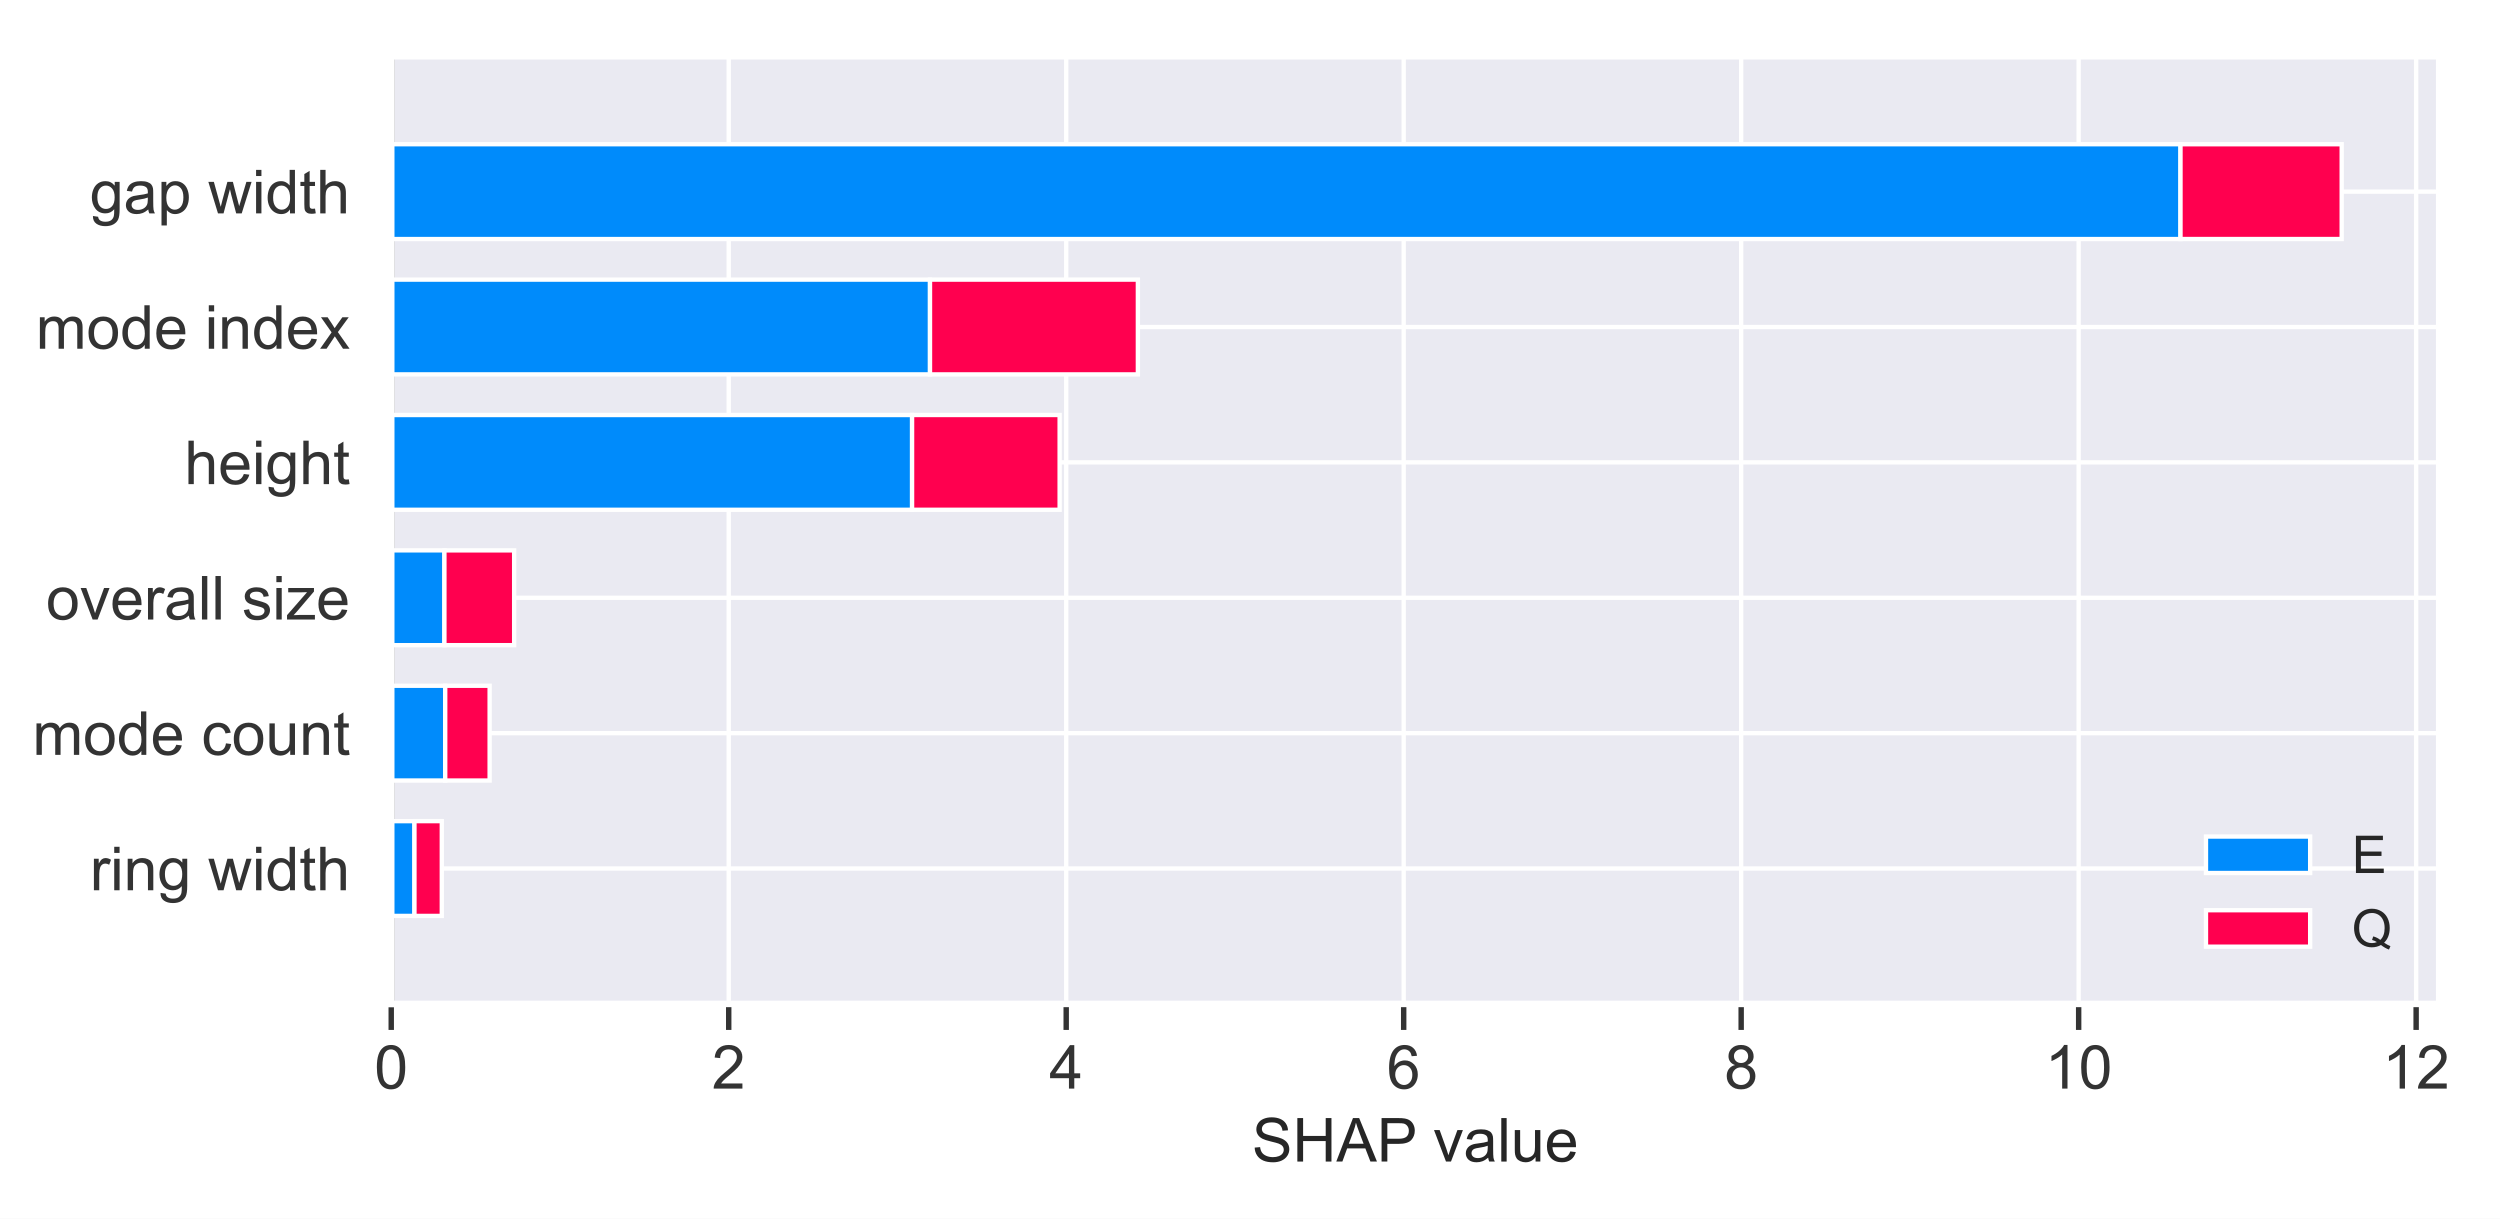
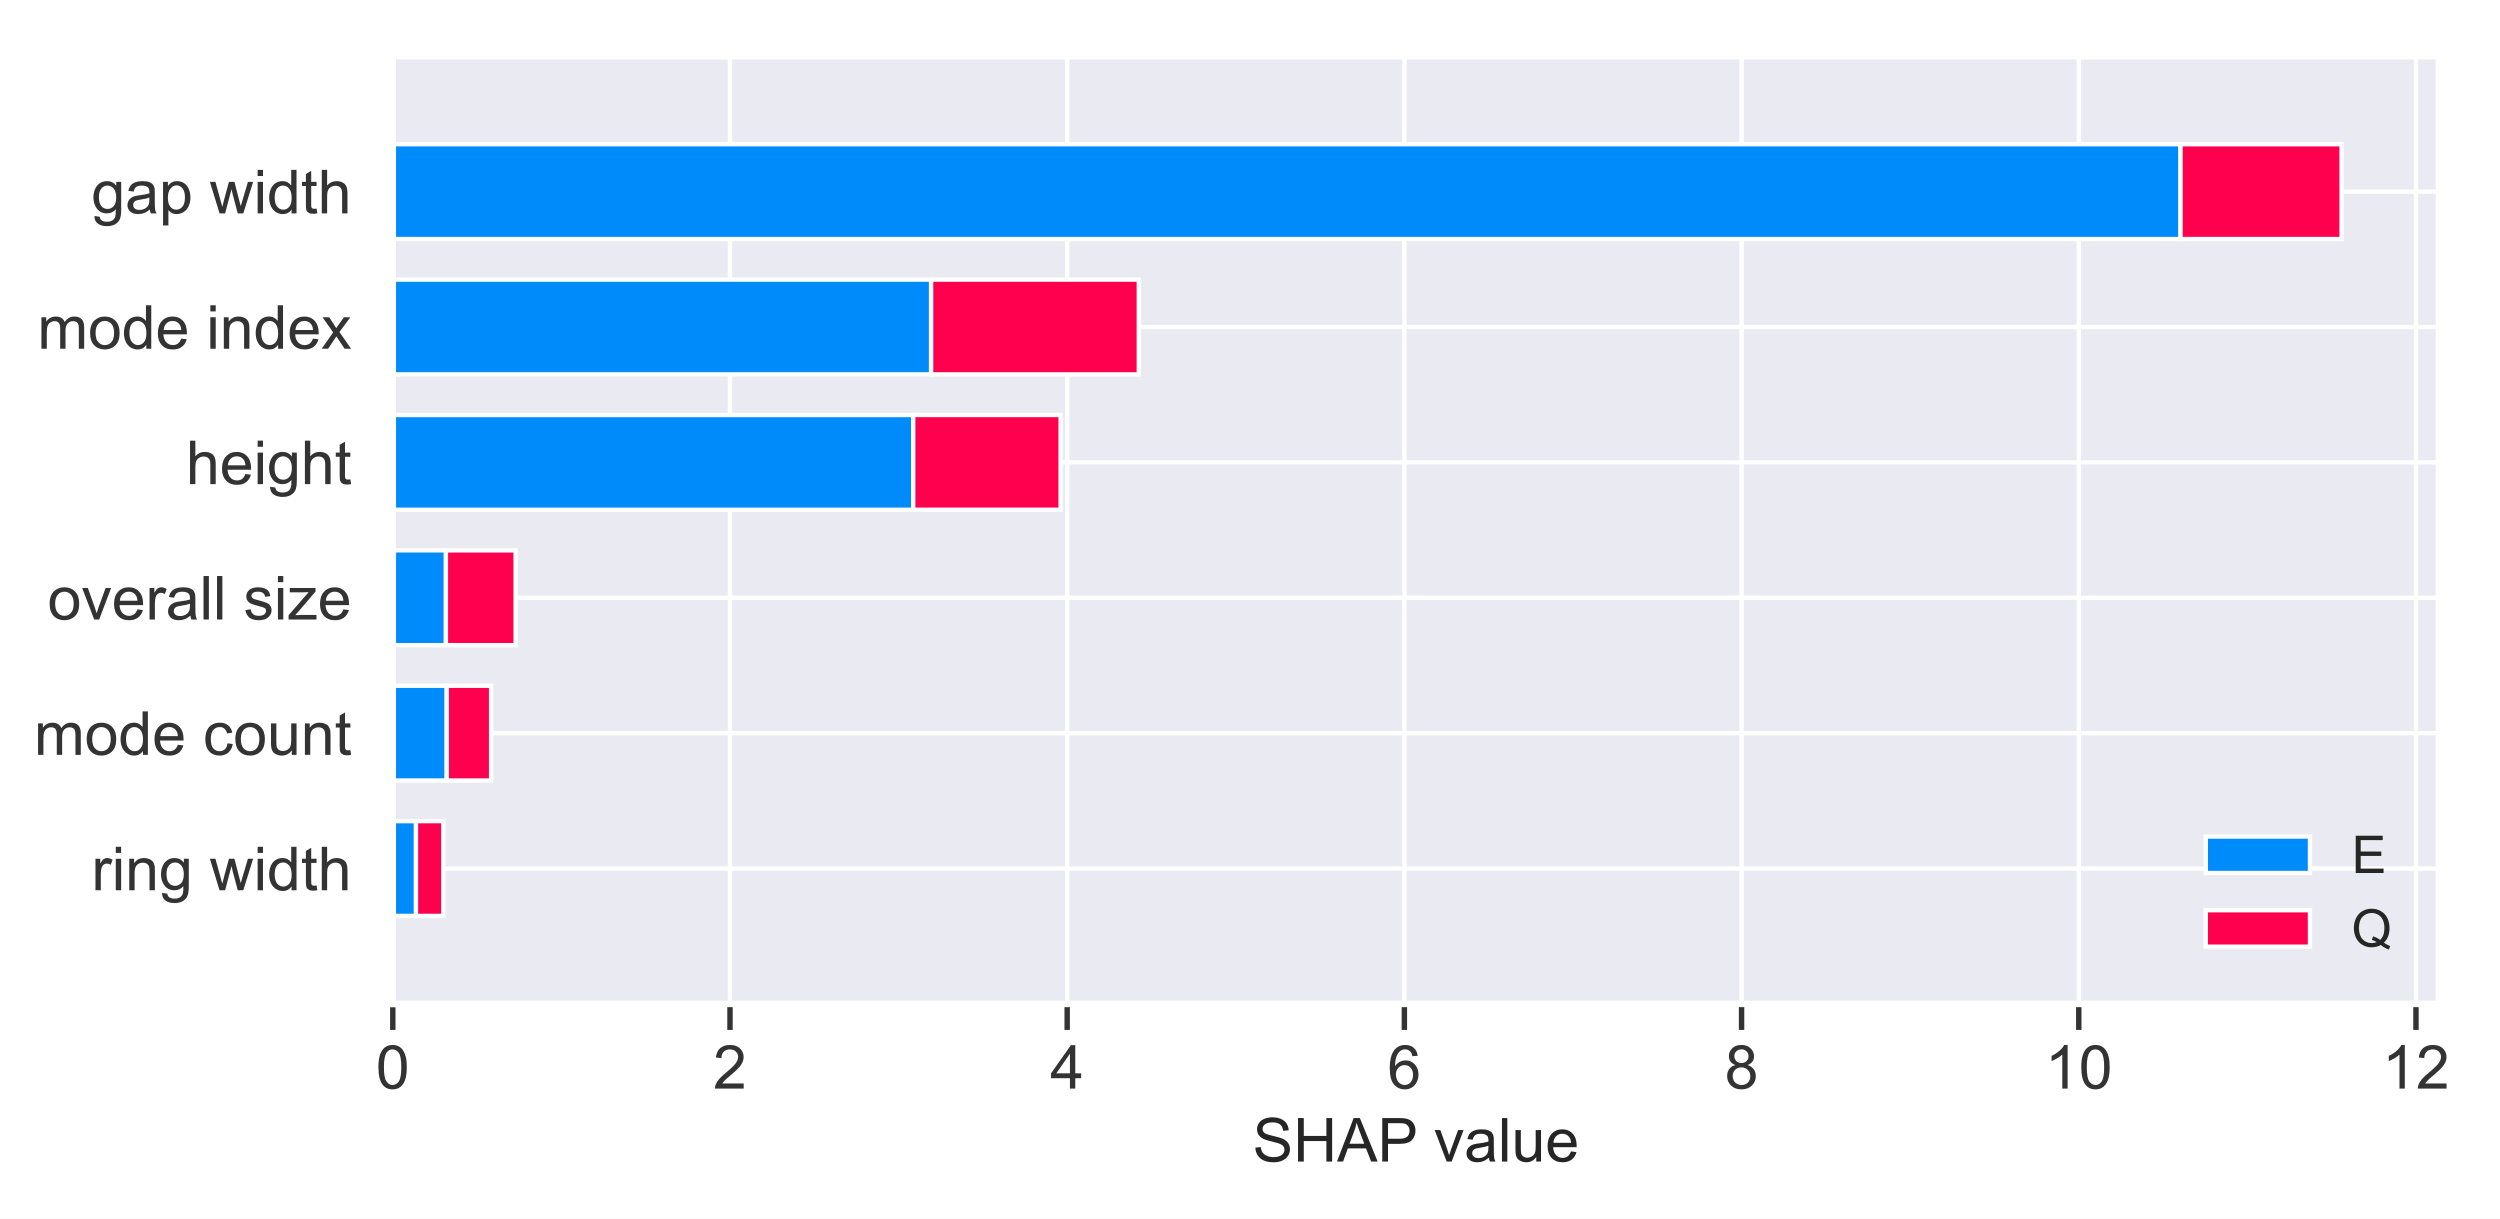
<svg xmlns="http://www.w3.org/2000/svg" xmlns:xlink="http://www.w3.org/1999/xlink" width="576pt" height="280.8pt" viewBox="0 0 576 280.8" version="1.1">
  <defs>
    <style type="text/css">*{stroke-linejoin: round; stroke-linecap: butt}</style>
  </defs>
  <g id="figure_1">
    <g id="patch_1">
      <path d="M 0 280.8  L 576 280.8  L 576 0  L 0 0  z " style="fill: #ffffff" />
    </g>
    <g id="axes_1">
      <g id="patch_2">
-         <path d="M 90.14 231.3  L 561.994 231.3  L 561.994 12.96  L 90.14 12.96  z " style="fill: #eaeaf2" />
+         <path d="M 90.5 231.3  L 561.949 231.3  L 561.949 12.96  L 90.5 12.96  z " style="fill: #eaeaf2" />
      </g>
      <g id="line2d_1">
-         <path d="M 90.14 231.3  L 90.14 12.96  " clip-path="url(#pc19821c2d7)" style="fill: none; stroke: #999999; stroke-width: 1.5; stroke-linecap: round" />
+         <path d="M 90.5 231.3  L 90.5 12.96  " clip-path="url(#p1b2f5a94e3)" style="fill: none; stroke: #999999; stroke-width: 1.5; stroke-linecap: round" />
      </g>
      <g id="matplotlib.axis_1">
        <g id="xtick_1">
          <g id="line2d_2">
-             <path d="M 90.14 231.3  L 90.14 12.96  " clip-path="url(#pc19821c2d7)" style="fill: none; stroke: #ffffff; stroke-linecap: round" />
+             <path d="M 90.5 231.3  L 90.5 12.96  " clip-path="url(#p1b2f5a94e3)" style="fill: none; stroke: #ffffff; stroke-linecap: round" />
          </g>
          <g id="line2d_3">
            <defs>
-               <path id="m9d0ef2735e" d="M 0 0  L 0 6  " style="stroke: #333333; stroke-width: 1.25" />
+               <path id="m2d64e097ca" d="M 0 0  L 0 6  " style="stroke: #333333; stroke-width: 1.25" />
            </defs>
            <g>
-               <use xlink:href="#m9d0ef2735e" x="90.14" y="231.3" style="fill: #333333; stroke: #333333; stroke-width: 1.25" />
+               <use xlink:href="#m2d64e097ca" x="90.5" y="231.3" style="fill: #333333; stroke: #333333; stroke-width: 1.25" />
            </g>
          </g>
          <g id="text_1">
-             <g style="fill: #333333" transform="translate(86.24734 250.8209) scale(0.14 -0.14)">
+             <g style="fill: #333333" transform="translate(86.60734 250.8209) scale(0.14 -0.14)">
              <defs>
                <path id="ArialMT-30" d="M 266 2259  Q 266 3072 433 3567  Q 600 4063 929 4331  Q 1259 4600 1759 4600  Q 2128 4600 2406 4451  Q 2684 4303 2865 4023  Q 3047 3744 3150 3342  Q 3253 2941 3253 2259  Q 3253 1453 3087 958  Q 2922 463 2592 192  Q 2263 -78 1759 -78  Q 1097 -78 719 397  Q 266 969 266 2259  z M 844 2259  Q 844 1131 1108 757  Q 1372 384 1759 384  Q 2147 384 2411 759  Q 2675 1134 2675 2259  Q 2675 3391 2411 3762  Q 2147 4134 1753 4134  Q 1366 4134 1134 3806  Q 844 3388 844 2259  z " transform="scale(0.015625)" />
              </defs>
              <use xlink:href="#ArialMT-30" />
            </g>
          </g>
        </g>
        <g id="xtick_2">
          <g id="line2d_4">
-             <path d="M 167.896 231.3  L 167.896 12.96  " clip-path="url(#pc19821c2d7)" style="fill: none; stroke: #ffffff; stroke-linecap: round" />
+             <path d="M 168.19 231.3  L 168.19 12.96  " clip-path="url(#p1b2f5a94e3)" style="fill: none; stroke: #ffffff; stroke-linecap: round" />
          </g>
          <g id="line2d_5">
            <g>
-               <use xlink:href="#m9d0ef2735e" x="167.896" y="231.3" style="fill: #333333; stroke: #333333; stroke-width: 1.25" />
+               <use xlink:href="#m2d64e097ca" x="168.19" y="231.3" style="fill: #333333; stroke: #333333; stroke-width: 1.25" />
            </g>
          </g>
          <g id="text_2">
-             <g style="fill: #333333" transform="translate(164.0037 250.8209) scale(0.14 -0.14)">
+             <g style="fill: #333333" transform="translate(164.297 250.8209) scale(0.14 -0.14)">
              <defs>
                <path id="ArialMT-32" d="M 3222 541  L 3222 0  L 194 0  Q 188 203 259 391  Q 375 700 629 1000  Q 884 1300 1366 1694  Q 2113 2306 2375 2664  Q 2638 3022 2638 3341  Q 2638 3675 2398 3904  Q 2159 4134 1775 4134  Q 1369 4134 1125 3890  Q 881 3647 878 3216  L 300 3275  Q 359 3922 746 4261  Q 1134 4600 1788 4600  Q 2447 4600 2831 4234  Q 3216 3869 3216 3328  Q 3216 3053 3103 2787  Q 2991 2522 2730 2228  Q 2469 1934 1863 1422  Q 1356 997 1212 845  Q 1069 694 975 541  L 3222 541  z " transform="scale(0.015625)" />
              </defs>
              <use xlink:href="#ArialMT-32" />
            </g>
          </g>
        </g>
        <g id="xtick_3">
          <g id="line2d_6">
-             <path d="M 245.653 231.3  L 245.653 12.96  " clip-path="url(#pc19821c2d7)" style="fill: none; stroke: #ffffff; stroke-linecap: round" />
+             <path d="M 245.879 231.3  L 245.879 12.96  " clip-path="url(#p1b2f5a94e3)" style="fill: none; stroke: #ffffff; stroke-linecap: round" />
          </g>
          <g id="line2d_7">
            <g>
-               <use xlink:href="#m9d0ef2735e" x="245.653" y="231.3" style="fill: #333333; stroke: #333333; stroke-width: 1.25" />
+               <use xlink:href="#m2d64e097ca" x="245.879" y="231.3" style="fill: #333333; stroke: #333333; stroke-width: 1.25" />
            </g>
          </g>
          <g id="text_3">
-             <g style="fill: #333333" transform="translate(241.7601 250.8209) scale(0.14 -0.14)">
+             <g style="fill: #333333" transform="translate(241.9866 250.8209) scale(0.14 -0.14)">
              <defs>
                <path id="ArialMT-34" d="M 2069 0  L 2069 1097  L 81 1097  L 81 1613  L 2172 4581  L 2631 4581  L 2631 1613  L 3250 1613  L 3250 1097  L 2631 1097  L 2631 0  L 2069 0  z M 2069 1613  L 2069 3678  L 634 1613  L 2069 1613  z " transform="scale(0.015625)" />
              </defs>
              <use xlink:href="#ArialMT-34" />
            </g>
          </g>
        </g>
        <g id="xtick_4">
          <g id="line2d_8">
-             <path d="M 323.409 231.3  L 323.409 12.96  " clip-path="url(#pc19821c2d7)" style="fill: none; stroke: #ffffff; stroke-linecap: round" />
+             <path d="M 323.569 231.3  L 323.569 12.96  " clip-path="url(#p1b2f5a94e3)" style="fill: none; stroke: #ffffff; stroke-linecap: round" />
          </g>
          <g id="line2d_9">
            <g>
-               <use xlink:href="#m9d0ef2735e" x="323.409" y="231.3" style="fill: #333333; stroke: #333333; stroke-width: 1.25" />
+               <use xlink:href="#m2d64e097ca" x="323.569" y="231.3" style="fill: #333333; stroke: #333333; stroke-width: 1.25" />
            </g>
          </g>
          <g id="text_4">
-             <g style="fill: #333333" transform="translate(319.5165 250.8209) scale(0.14 -0.14)">
+             <g style="fill: #333333" transform="translate(319.6762 250.8209) scale(0.14 -0.14)">
              <defs>
                <path id="ArialMT-36" d="M 3184 3459  L 2625 3416  Q 2550 3747 2413 3897  Q 2184 4138 1850 4138  Q 1581 4138 1378 3988  Q 1113 3794 959 3422  Q 806 3050 800 2363  Q 1003 2672 1297 2822  Q 1591 2972 1913 2972  Q 2475 2972 2870 2558  Q 3266 2144 3266 1488  Q 3266 1056 3080 686  Q 2894 316 2569 119  Q 2244 -78 1831 -78  Q 1128 -78 684 439  Q 241 956 241 2144  Q 241 3472 731 4075  Q 1159 4600 1884 4600  Q 2425 4600 2770 4297  Q 3116 3994 3184 3459  z M 888 1484  Q 888 1194 1011 928  Q 1134 663 1356 523  Q 1578 384 1822 384  Q 2178 384 2434 671  Q 2691 959 2691 1453  Q 2691 1928 2437 2201  Q 2184 2475 1800 2475  Q 1419 2475 1153 2201  Q 888 1928 888 1484  z " transform="scale(0.015625)" />
              </defs>
              <use xlink:href="#ArialMT-36" />
            </g>
          </g>
        </g>
        <g id="xtick_5">
          <g id="line2d_10">
-             <path d="M 401.165 231.3  L 401.165 12.96  " clip-path="url(#pc19821c2d7)" style="fill: none; stroke: #ffffff; stroke-linecap: round" />
+             <path d="M 401.259 231.3  L 401.259 12.96  " clip-path="url(#p1b2f5a94e3)" style="fill: none; stroke: #ffffff; stroke-linecap: round" />
          </g>
          <g id="line2d_11">
            <g>
-               <use xlink:href="#m9d0ef2735e" x="401.165" y="231.3" style="fill: #333333; stroke: #333333; stroke-width: 1.25" />
+               <use xlink:href="#m2d64e097ca" x="401.259" y="231.3" style="fill: #333333; stroke: #333333; stroke-width: 1.25" />
            </g>
          </g>
          <g id="text_5">
-             <g style="fill: #333333" transform="translate(397.2728 250.8209) scale(0.14 -0.14)">
+             <g style="fill: #333333" transform="translate(397.3659 250.8209) scale(0.14 -0.14)">
              <defs>
                <path id="ArialMT-38" d="M 1131 2484  Q 781 2613 612 2850  Q 444 3088 444 3419  Q 444 3919 803 4259  Q 1163 4600 1759 4600  Q 2359 4600 2725 4251  Q 3091 3903 3091 3403  Q 3091 3084 2923 2848  Q 2756 2613 2416 2484  Q 2838 2347 3058 2040  Q 3278 1734 3278 1309  Q 3278 722 2862 322  Q 2447 -78 1769 -78  Q 1091 -78 675 323  Q 259 725 259 1325  Q 259 1772 486 2073  Q 713 2375 1131 2484  z M 1019 3438  Q 1019 3113 1228 2906  Q 1438 2700 1772 2700  Q 2097 2700 2305 2904  Q 2513 3109 2513 3406  Q 2513 3716 2298 3927  Q 2084 4138 1766 4138  Q 1444 4138 1231 3931  Q 1019 3725 1019 3438  z M 838 1322  Q 838 1081 952 856  Q 1066 631 1291 507  Q 1516 384 1775 384  Q 2178 384 2440 643  Q 2703 903 2703 1303  Q 2703 1709 2433 1975  Q 2163 2241 1756 2241  Q 1359 2241 1098 1978  Q 838 1716 838 1322  z " transform="scale(0.015625)" />
              </defs>
              <use xlink:href="#ArialMT-38" />
            </g>
          </g>
        </g>
        <g id="xtick_6">
          <g id="line2d_12">
-             <path d="M 478.922 231.3  L 478.922 12.96  " clip-path="url(#pc19821c2d7)" style="fill: none; stroke: #ffffff; stroke-linecap: round" />
+             <path d="M 478.948 231.3  L 478.948 12.96  " clip-path="url(#p1b2f5a94e3)" style="fill: none; stroke: #ffffff; stroke-linecap: round" />
          </g>
          <g id="line2d_13">
            <g>
-               <use xlink:href="#m9d0ef2735e" x="478.922" y="231.3" style="fill: #333333; stroke: #333333; stroke-width: 1.25" />
+               <use xlink:href="#m2d64e097ca" x="478.948" y="231.3" style="fill: #333333; stroke: #333333; stroke-width: 1.25" />
            </g>
          </g>
          <g id="text_6">
-             <g style="fill: #333333" transform="translate(471.1366 250.8209) scale(0.14 -0.14)">
+             <g style="fill: #333333" transform="translate(471.1629 250.8209) scale(0.14 -0.14)">
              <defs>
                <path id="ArialMT-31" d="M 2384 0  L 1822 0  L 1822 3584  Q 1619 3391 1289 3197  Q 959 3003 697 2906  L 697 3450  Q 1169 3672 1522 3987  Q 1875 4303 2022 4600  L 2384 4600  L 2384 0  z " transform="scale(0.015625)" />
              </defs>
              <use xlink:href="#ArialMT-31" />
              <use xlink:href="#ArialMT-30" x="55.615" />
            </g>
          </g>
        </g>
        <g id="xtick_7">
          <g id="line2d_14">
-             <path d="M 556.678 231.3  L 556.678 12.96  " clip-path="url(#pc19821c2d7)" style="fill: none; stroke: #ffffff; stroke-linecap: round" />
+             <path d="M 556.638 231.3  L 556.638 12.96  " clip-path="url(#p1b2f5a94e3)" style="fill: none; stroke: #ffffff; stroke-linecap: round" />
          </g>
          <g id="line2d_15">
            <g>
-               <use xlink:href="#m9d0ef2735e" x="556.678" y="231.3" style="fill: #333333; stroke: #333333; stroke-width: 1.25" />
+               <use xlink:href="#m2d64e097ca" x="556.638" y="231.3" style="fill: #333333; stroke: #333333; stroke-width: 1.25" />
            </g>
          </g>
          <g id="text_7">
-             <g style="fill: #333333" transform="translate(548.8929 250.8209) scale(0.14 -0.14)">
+             <g style="fill: #333333" transform="translate(548.8525 250.8209) scale(0.14 -0.14)">
              <use xlink:href="#ArialMT-31" />
              <use xlink:href="#ArialMT-32" x="55.615" />
            </g>
          </g>
        </g>
        <g id="text_8">
-           <g style="fill: #262626" transform="translate(288.4486 267.6244) scale(0.14 -0.14)">
+           <g style="fill: #262626" transform="translate(288.6061 267.6244) scale(0.14 -0.14)">
            <defs>
              <path id="ArialMT-53" d="M 288 1472  L 859 1522  Q 900 1178 1048 958  Q 1197 738 1509 602  Q 1822 466 2213 466  Q 2559 466 2825 569  Q 3091 672 3220 851  Q 3350 1031 3350 1244  Q 3350 1459 3225 1620  Q 3100 1781 2813 1891  Q 2628 1963 1997 2114  Q 1366 2266 1113 2400  Q 784 2572 623 2826  Q 463 3081 463 3397  Q 463 3744 659 4045  Q 856 4347 1234 4503  Q 1613 4659 2075 4659  Q 2584 4659 2973 4495  Q 3363 4331 3572 4012  Q 3781 3694 3797 3291  L 3216 3247  Q 3169 3681 2898 3903  Q 2628 4125 2100 4125  Q 1550 4125 1298 3923  Q 1047 3722 1047 3438  Q 1047 3191 1225 3031  Q 1400 2872 2139 2705  Q 2878 2538 3153 2413  Q 3553 2228 3743 1945  Q 3934 1663 3934 1294  Q 3934 928 3725 604  Q 3516 281 3123 101  Q 2731 -78 2241 -78  Q 1619 -78 1198 103  Q 778 284 539 648  Q 300 1013 288 1472  z " transform="scale(0.015625)" />
              <path id="ArialMT-48" d="M 513 0  L 513 4581  L 1119 4581  L 1119 2700  L 3500 2700  L 3500 4581  L 4106 4581  L 4106 0  L 3500 0  L 3500 2159  L 1119 2159  L 1119 0  L 513 0  z " transform="scale(0.015625)" />
              <path id="ArialMT-41" d="M -9 0  L 1750 4581  L 2403 4581  L 4278 0  L 3588 0  L 3053 1388  L 1138 1388  L 634 0  L -9 0  z M 1313 1881  L 2866 1881  L 2388 3150  Q 2169 3728 2063 4100  Q 1975 3659 1816 3225  L 1313 1881  z " transform="scale(0.015625)" />
              <path id="ArialMT-50" d="M 494 0  L 494 4581  L 2222 4581  Q 2678 4581 2919 4538  Q 3256 4481 3484 4323  Q 3713 4166 3852 3881  Q 3991 3597 3991 3256  Q 3991 2672 3619 2267  Q 3247 1863 2275 1863  L 1100 1863  L 1100 0  L 494 0  z M 1100 2403  L 2284 2403  Q 2872 2403 3119 2622  Q 3366 2841 3366 3238  Q 3366 3525 3220 3729  Q 3075 3934 2838 4000  Q 2684 4041 2272 4041  L 1100 4041  L 1100 2403  z " transform="scale(0.015625)" />
              <path id="ArialMT-20" transform="scale(0.015625)" />
              <path id="ArialMT-76" d="M 1344 0  L 81 3319  L 675 3319  L 1388 1331  Q 1503 1009 1600 663  Q 1675 925 1809 1294  L 2547 3319  L 3125 3319  L 1869 0  L 1344 0  z " transform="scale(0.015625)" />
              <path id="ArialMT-61" d="M 2588 409  Q 2275 144 1986 34  Q 1697 -75 1366 -75  Q 819 -75 525 192  Q 231 459 231 875  Q 231 1119 342 1320  Q 453 1522 633 1644  Q 813 1766 1038 1828  Q 1203 1872 1538 1913  Q 2219 1994 2541 2106  Q 2544 2222 2544 2253  Q 2544 2597 2384 2738  Q 2169 2928 1744 2928  Q 1347 2928 1158 2789  Q 969 2650 878 2297  L 328 2372  Q 403 2725 575 2942  Q 747 3159 1072 3276  Q 1397 3394 1825 3394  Q 2250 3394 2515 3294  Q 2781 3194 2906 3042  Q 3031 2891 3081 2659  Q 3109 2516 3109 2141  L 3109 1391  Q 3109 606 3145 398  Q 3181 191 3288 0  L 2700 0  Q 2613 175 2588 409  z M 2541 1666  Q 2234 1541 1622 1453  Q 1275 1403 1131 1340  Q 988 1278 909 1158  Q 831 1038 831 891  Q 831 666 1001 516  Q 1172 366 1500 366  Q 1825 366 2078 508  Q 2331 650 2450 897  Q 2541 1088 2541 1459  L 2541 1666  z " transform="scale(0.015625)" />
              <path id="ArialMT-6c" d="M 409 0  L 409 4581  L 972 4581  L 972 0  L 409 0  z " transform="scale(0.015625)" />
              <path id="ArialMT-75" d="M 2597 0  L 2597 488  Q 2209 -75 1544 -75  Q 1250 -75 995 37  Q 741 150 617 320  Q 494 491 444 738  Q 409 903 409 1263  L 409 3319  L 972 3319  L 972 1478  Q 972 1038 1006 884  Q 1059 663 1231 536  Q 1403 409 1656 409  Q 1909 409 2131 539  Q 2353 669 2445 892  Q 2538 1116 2538 1541  L 2538 3319  L 3100 3319  L 3100 0  L 2597 0  z " transform="scale(0.015625)" />
              <path id="ArialMT-65" d="M 2694 1069  L 3275 997  Q 3138 488 2766 206  Q 2394 -75 1816 -75  Q 1088 -75 661 373  Q 234 822 234 1631  Q 234 2469 665 2931  Q 1097 3394 1784 3394  Q 2450 3394 2872 2941  Q 3294 2488 3294 1666  Q 3294 1616 3291 1516  L 816 1516  Q 847 969 1125 678  Q 1403 388 1819 388  Q 2128 388 2347 550  Q 2566 713 2694 1069  z M 847 1978  L 2700 1978  Q 2663 2397 2488 2606  Q 2219 2931 1791 2931  Q 1403 2931 1139 2672  Q 875 2413 847 1978  z " transform="scale(0.015625)" />
            </defs>
            <use xlink:href="#ArialMT-53" />
            <use xlink:href="#ArialMT-48" x="66.699" />
            <use xlink:href="#ArialMT-41" x="138.916" />
            <use xlink:href="#ArialMT-50" x="205.615" />
            <use xlink:href="#ArialMT-20" x="270.564" />
            <use xlink:href="#ArialMT-76" x="298.348" />
            <use xlink:href="#ArialMT-61" x="348.348" />
            <use xlink:href="#ArialMT-6c" x="403.963" />
            <use xlink:href="#ArialMT-75" x="426.18" />
            <use xlink:href="#ArialMT-65" x="481.795" />
          </g>
        </g>
      </g>
      <g id="matplotlib.axis_2">
        <g id="ytick_1">
          <g id="line2d_16">
-             <path d="M 90.14 200.109  L 561.994 200.109  " clip-path="url(#pc19821c2d7)" style="fill: none; stroke: #ffffff; stroke-linecap: round" />
+             <path d="M 90.5 200.109  L 561.949 200.109  " clip-path="url(#p1b2f5a94e3)" style="fill: none; stroke: #ffffff; stroke-linecap: round" />
          </g>
          <g id="text_9">
-             <g style="fill: #333333" transform="translate(20.72656 205.119) scale(0.14 -0.14)">
+             <g style="fill: #333333" transform="translate(21.08656 205.119) scale(0.14 -0.14)">
              <defs>
                <path id="ArialMT-72" d="M 416 0  L 416 3319  L 922 3319  L 922 2816  Q 1116 3169 1280 3281  Q 1444 3394 1641 3394  Q 1925 3394 2219 3213  L 2025 2691  Q 1819 2813 1613 2813  Q 1428 2813 1281 2702  Q 1134 2591 1072 2394  Q 978 2094 978 1738  L 978 0  L 416 0  z " transform="scale(0.015625)" />
                <path id="ArialMT-69" d="M 425 3934  L 425 4581  L 988 4581  L 988 3934  L 425 3934  z M 425 0  L 425 3319  L 988 3319  L 988 0  L 425 0  z " transform="scale(0.015625)" />
                <path id="ArialMT-6e" d="M 422 0  L 422 3319  L 928 3319  L 928 2847  Q 1294 3394 1984 3394  Q 2284 3394 2536 3286  Q 2788 3178 2913 3003  Q 3038 2828 3088 2588  Q 3119 2431 3119 2041  L 3119 0  L 2556 0  L 2556 2019  Q 2556 2363 2490 2533  Q 2425 2703 2258 2804  Q 2091 2906 1866 2906  Q 1506 2906 1245 2678  Q 984 2450 984 1813  L 984 0  L 422 0  z " transform="scale(0.015625)" />
                <path id="ArialMT-67" d="M 319 -275  L 866 -356  Q 900 -609 1056 -725  Q 1266 -881 1628 -881  Q 2019 -881 2231 -725  Q 2444 -569 2519 -288  Q 2563 -116 2559 434  Q 2191 0 1641 0  Q 956 0 581 494  Q 206 988 206 1678  Q 206 2153 378 2554  Q 550 2956 876 3175  Q 1203 3394 1644 3394  Q 2231 3394 2613 2919  L 2613 3319  L 3131 3319  L 3131 450  Q 3131 -325 2973 -648  Q 2816 -972 2473 -1159  Q 2131 -1347 1631 -1347  Q 1038 -1347 672 -1080  Q 306 -813 319 -275  z M 784 1719  Q 784 1066 1043 766  Q 1303 466 1694 466  Q 2081 466 2343 764  Q 2606 1063 2606 1700  Q 2606 2309 2336 2618  Q 2066 2928 1684 2928  Q 1309 2928 1046 2623  Q 784 2319 784 1719  z " transform="scale(0.015625)" />
                <path id="ArialMT-77" d="M 1034 0  L 19 3319  L 600 3319  L 1128 1403  L 1325 691  Q 1338 744 1497 1375  L 2025 3319  L 2603 3319  L 3100 1394  L 3266 759  L 3456 1400  L 4025 3319  L 4572 3319  L 3534 0  L 2950 0  L 2422 1988  L 2294 2553  L 1622 0  L 1034 0  z " transform="scale(0.015625)" />
                <path id="ArialMT-64" d="M 2575 0  L 2575 419  Q 2259 -75 1647 -75  Q 1250 -75 917 144  Q 584 363 401 755  Q 219 1147 219 1656  Q 219 2153 384 2558  Q 550 2963 881 3178  Q 1213 3394 1622 3394  Q 1922 3394 2156 3267  Q 2391 3141 2538 2938  L 2538 4581  L 3097 4581  L 3097 0  L 2575 0  z M 797 1656  Q 797 1019 1065 703  Q 1334 388 1700 388  Q 2069 388 2326 689  Q 2584 991 2584 1609  Q 2584 2291 2321 2609  Q 2059 2928 1675 2928  Q 1300 2928 1048 2622  Q 797 2316 797 1656  z " transform="scale(0.015625)" />
                <path id="ArialMT-74" d="M 1650 503  L 1731 6  Q 1494 -44 1306 -44  Q 1000 -44 831 53  Q 663 150 594 308  Q 525 466 525 972  L 525 2881  L 113 2881  L 113 3319  L 525 3319  L 525 4141  L 1084 4478  L 1084 3319  L 1650 3319  L 1650 2881  L 1084 2881  L 1084 941  Q 1084 700 1114 631  Q 1144 563 1211 522  Q 1278 481 1403 481  Q 1497 481 1650 503  z " transform="scale(0.015625)" />
                <path id="ArialMT-68" d="M 422 0  L 422 4581  L 984 4581  L 984 2938  Q 1378 3394 1978 3394  Q 2347 3394 2619 3248  Q 2891 3103 3008 2847  Q 3125 2591 3125 2103  L 3125 0  L 2563 0  L 2563 2103  Q 2563 2525 2380 2717  Q 2197 2909 1863 2909  Q 1613 2909 1392 2779  Q 1172 2650 1078 2428  Q 984 2206 984 1816  L 984 0  L 422 0  z " transform="scale(0.015625)" />
              </defs>
              <use xlink:href="#ArialMT-72" />
              <use xlink:href="#ArialMT-69" x="33.301" />
              <use xlink:href="#ArialMT-6e" x="55.518" />
              <use xlink:href="#ArialMT-67" x="111.133" />
              <use xlink:href="#ArialMT-20" x="166.748" />
              <use xlink:href="#ArialMT-77" x="194.531" />
              <use xlink:href="#ArialMT-69" x="266.748" />
              <use xlink:href="#ArialMT-64" x="288.965" />
              <use xlink:href="#ArialMT-74" x="344.58" />
              <use xlink:href="#ArialMT-68" x="372.363" />
            </g>
          </g>
        </g>
        <g id="ytick_2">
          <g id="line2d_17">
-             <path d="M 90.14 168.917  L 561.994 168.917  " clip-path="url(#pc19821c2d7)" style="fill: none; stroke: #ffffff; stroke-linecap: round" />
+             <path d="M 90.5 168.917  L 561.949 168.917  " clip-path="url(#p1b2f5a94e3)" style="fill: none; stroke: #ffffff; stroke-linecap: round" />
          </g>
          <g id="text_10">
-             <g style="fill: #333333" transform="translate(7.487812 173.9276) scale(0.14 -0.14)">
+             <g style="fill: #333333" transform="translate(7.847812 173.9276) scale(0.14 -0.14)">
              <defs>
                <path id="ArialMT-6d" d="M 422 0  L 422 3319  L 925 3319  L 925 2853  Q 1081 3097 1340 3245  Q 1600 3394 1931 3394  Q 2300 3394 2536 3241  Q 2772 3088 2869 2813  Q 3263 3394 3894 3394  Q 4388 3394 4653 3120  Q 4919 2847 4919 2278  L 4919 0  L 4359 0  L 4359 2091  Q 4359 2428 4304 2576  Q 4250 2725 4106 2815  Q 3963 2906 3769 2906  Q 3419 2906 3187 2673  Q 2956 2441 2956 1928  L 2956 0  L 2394 0  L 2394 2156  Q 2394 2531 2256 2718  Q 2119 2906 1806 2906  Q 1569 2906 1367 2781  Q 1166 2656 1075 2415  Q 984 2175 984 1722  L 984 0  L 422 0  z " transform="scale(0.015625)" />
                <path id="ArialMT-6f" d="M 213 1659  Q 213 2581 725 3025  Q 1153 3394 1769 3394  Q 2453 3394 2887 2945  Q 3322 2497 3322 1706  Q 3322 1066 3130 698  Q 2938 331 2570 128  Q 2203 -75 1769 -75  Q 1072 -75 642 372  Q 213 819 213 1659  z M 791 1659  Q 791 1022 1069 705  Q 1347 388 1769 388  Q 2188 388 2466 706  Q 2744 1025 2744 1678  Q 2744 2294 2464 2611  Q 2184 2928 1769 2928  Q 1347 2928 1069 2612  Q 791 2297 791 1659  z " transform="scale(0.015625)" />
                <path id="ArialMT-63" d="M 2588 1216  L 3141 1144  Q 3050 572 2676 248  Q 2303 -75 1759 -75  Q 1078 -75 664 370  Q 250 816 250 1647  Q 250 2184 428 2587  Q 606 2991 970 3192  Q 1334 3394 1763 3394  Q 2303 3394 2647 3120  Q 2991 2847 3088 2344  L 2541 2259  Q 2463 2594 2264 2762  Q 2066 2931 1784 2931  Q 1359 2931 1093 2626  Q 828 2322 828 1663  Q 828 994 1084 691  Q 1341 388 1753 388  Q 2084 388 2306 591  Q 2528 794 2588 1216  z " transform="scale(0.015625)" />
              </defs>
              <use xlink:href="#ArialMT-6d" />
              <use xlink:href="#ArialMT-6f" x="83.301" />
              <use xlink:href="#ArialMT-64" x="138.916" />
              <use xlink:href="#ArialMT-65" x="194.531" />
              <use xlink:href="#ArialMT-20" x="250.146" />
              <use xlink:href="#ArialMT-63" x="277.93" />
              <use xlink:href="#ArialMT-6f" x="327.93" />
              <use xlink:href="#ArialMT-75" x="383.545" />
              <use xlink:href="#ArialMT-6e" x="439.16" />
              <use xlink:href="#ArialMT-74" x="494.775" />
            </g>
          </g>
        </g>
        <g id="ytick_3">
          <g id="line2d_18">
-             <path d="M 90.14 137.726  L 561.994 137.726  " clip-path="url(#pc19821c2d7)" style="fill: none; stroke: #ffffff; stroke-linecap: round" />
+             <path d="M 90.5 137.726  L 561.949 137.726  " clip-path="url(#p1b2f5a94e3)" style="fill: none; stroke: #ffffff; stroke-linecap: round" />
          </g>
          <g id="text_11">
-             <g style="fill: #333333" transform="translate(10.61594 142.7362) scale(0.14 -0.14)">
+             <g style="fill: #333333" transform="translate(10.97594 142.7362) scale(0.14 -0.14)">
              <defs>
                <path id="ArialMT-73" d="M 197 991  L 753 1078  Q 800 744 1014 566  Q 1228 388 1613 388  Q 2000 388 2187 545  Q 2375 703 2375 916  Q 2375 1106 2209 1216  Q 2094 1291 1634 1406  Q 1016 1563 777 1677  Q 538 1791 414 1992  Q 291 2194 291 2438  Q 291 2659 392 2848  Q 494 3038 669 3163  Q 800 3259 1026 3326  Q 1253 3394 1513 3394  Q 1903 3394 2198 3281  Q 2494 3169 2634 2976  Q 2775 2784 2828 2463  L 2278 2388  Q 2241 2644 2061 2787  Q 1881 2931 1553 2931  Q 1166 2931 1000 2803  Q 834 2675 834 2503  Q 834 2394 903 2306  Q 972 2216 1119 2156  Q 1203 2125 1616 2013  Q 2213 1853 2448 1751  Q 2684 1650 2818 1456  Q 2953 1263 2953 975  Q 2953 694 2789 445  Q 2625 197 2315 61  Q 2006 -75 1616 -75  Q 969 -75 630 194  Q 291 463 197 991  z " transform="scale(0.015625)" />
                <path id="ArialMT-7a" d="M 125 0  L 125 456  L 2238 2881  Q 1878 2863 1603 2863  L 250 2863  L 250 3319  L 2963 3319  L 2963 2947  L 1166 841  L 819 456  Q 1197 484 1528 484  L 3063 484  L 3063 0  L 125 0  z " transform="scale(0.015625)" />
              </defs>
              <use xlink:href="#ArialMT-6f" />
              <use xlink:href="#ArialMT-76" x="55.615" />
              <use xlink:href="#ArialMT-65" x="105.615" />
              <use xlink:href="#ArialMT-72" x="161.23" />
              <use xlink:href="#ArialMT-61" x="194.531" />
              <use xlink:href="#ArialMT-6c" x="250.146" />
              <use xlink:href="#ArialMT-6c" x="272.363" />
              <use xlink:href="#ArialMT-20" x="294.58" />
              <use xlink:href="#ArialMT-73" x="322.363" />
              <use xlink:href="#ArialMT-69" x="372.363" />
              <use xlink:href="#ArialMT-7a" x="394.58" />
              <use xlink:href="#ArialMT-65" x="444.58" />
            </g>
          </g>
        </g>
        <g id="ytick_4">
          <g id="line2d_19">
-             <path d="M 90.14 106.534  L 561.994 106.534  " clip-path="url(#pc19821c2d7)" style="fill: none; stroke: #ffffff; stroke-linecap: round" />
+             <path d="M 90.5 106.534  L 561.949 106.534  " clip-path="url(#p1b2f5a94e3)" style="fill: none; stroke: #ffffff; stroke-linecap: round" />
          </g>
          <g id="text_12">
-             <g style="fill: #333333" transform="translate(42.49875 111.5448) scale(0.14 -0.14)">
+             <g style="fill: #333333" transform="translate(42.85875 111.5448) scale(0.14 -0.14)">
              <use xlink:href="#ArialMT-68" />
              <use xlink:href="#ArialMT-65" x="55.615" />
              <use xlink:href="#ArialMT-69" x="111.23" />
              <use xlink:href="#ArialMT-67" x="133.447" />
              <use xlink:href="#ArialMT-68" x="189.062" />
              <use xlink:href="#ArialMT-74" x="244.678" />
            </g>
          </g>
        </g>
        <g id="ytick_5">
          <g id="line2d_20">
-             <path d="M 90.14 75.343  L 561.994 75.343  " clip-path="url(#pc19821c2d7)" style="fill: none; stroke: #ffffff; stroke-linecap: round" />
+             <path d="M 90.5 75.343  L 561.949 75.343  " clip-path="url(#p1b2f5a94e3)" style="fill: none; stroke: #ffffff; stroke-linecap: round" />
          </g>
          <g id="text_13">
-             <g style="fill: #333333" transform="translate(8.266562 80.35333) scale(0.14 -0.14)">
+             <g style="fill: #333333" transform="translate(8.626562 80.35333) scale(0.14 -0.14)">
              <defs>
                <path id="ArialMT-78" d="M 47 0  L 1259 1725  L 138 3319  L 841 3319  L 1350 2541  Q 1494 2319 1581 2169  Q 1719 2375 1834 2534  L 2394 3319  L 3066 3319  L 1919 1756  L 3153 0  L 2463 0  L 1781 1031  L 1600 1309  L 728 0  L 47 0  z " transform="scale(0.015625)" />
              </defs>
              <use xlink:href="#ArialMT-6d" />
              <use xlink:href="#ArialMT-6f" x="83.301" />
              <use xlink:href="#ArialMT-64" x="138.916" />
              <use xlink:href="#ArialMT-65" x="194.531" />
              <use xlink:href="#ArialMT-20" x="250.146" />
              <use xlink:href="#ArialMT-69" x="277.93" />
              <use xlink:href="#ArialMT-6e" x="300.146" />
              <use xlink:href="#ArialMT-64" x="355.762" />
              <use xlink:href="#ArialMT-65" x="411.377" />
              <use xlink:href="#ArialMT-78" x="466.992" />
            </g>
          </g>
        </g>
        <g id="ytick_6">
          <g id="line2d_21">
-             <path d="M 90.14 44.151  L 561.994 44.151  " clip-path="url(#pc19821c2d7)" style="fill: none; stroke: #ffffff; stroke-linecap: round" />
+             <path d="M 90.5 44.151  L 561.949 44.151  " clip-path="url(#p1b2f5a94e3)" style="fill: none; stroke: #ffffff; stroke-linecap: round" />
          </g>
          <g id="text_14">
-             <g style="fill: #333333" transform="translate(20.71344 49.1619) scale(0.14 -0.14)">
+             <g style="fill: #333333" transform="translate(21.07344 49.1619) scale(0.14 -0.14)">
              <defs>
                <path id="ArialMT-70" d="M 422 -1272  L 422 3319  L 934 3319  L 934 2888  Q 1116 3141 1344 3267  Q 1572 3394 1897 3394  Q 2322 3394 2647 3175  Q 2972 2956 3137 2557  Q 3303 2159 3303 1684  Q 3303 1175 3120 767  Q 2938 359 2589 142  Q 2241 -75 1856 -75  Q 1575 -75 1351 44  Q 1128 163 984 344  L 984 -1272  L 422 -1272  z M 931 1641  Q 931 1000 1190 694  Q 1450 388 1819 388  Q 2194 388 2461 705  Q 2728 1022 2728 1688  Q 2728 2322 2467 2637  Q 2206 2953 1844 2953  Q 1484 2953 1207 2617  Q 931 2281 931 1641  z " transform="scale(0.015625)" />
              </defs>
              <use xlink:href="#ArialMT-67" />
              <use xlink:href="#ArialMT-61" x="55.615" />
              <use xlink:href="#ArialMT-70" x="111.23" />
              <use xlink:href="#ArialMT-20" x="166.846" />
              <use xlink:href="#ArialMT-77" x="194.629" />
              <use xlink:href="#ArialMT-69" x="266.846" />
              <use xlink:href="#ArialMT-64" x="289.062" />
              <use xlink:href="#ArialMT-74" x="344.678" />
              <use xlink:href="#ArialMT-68" x="372.461" />
            </g>
          </g>
        </g>
      </g>
      <g id="patch_3">
-         <path d="M 90.14 211.026  L 95.49 211.026  L 95.49 189.192  L 90.14 189.192  z " clip-path="url(#pc19821c2d7)" style="fill: #008bfb; stroke: #ffffff; stroke-linejoin: miter" />
+         <path d="M 90.5 211.026  L 95.846 211.026  L 95.846 189.192  L 90.5 189.192  z " clip-path="url(#p1b2f5a94e3)" style="fill: #008bfb; stroke: #ffffff; stroke-linejoin: miter" />
      </g>
      <g id="patch_4">
-         <path d="M 90.14 179.834  L 102.578 179.834  L 102.578 158  L 90.14 158  z " clip-path="url(#pc19821c2d7)" style="fill: #008bfb; stroke: #ffffff; stroke-linejoin: miter" />
+         <path d="M 90.5 179.834  L 102.927 179.834  L 102.927 158  L 90.5 158  z " clip-path="url(#p1b2f5a94e3)" style="fill: #008bfb; stroke: #ffffff; stroke-linejoin: miter" />
      </g>
      <g id="patch_5">
-         <path d="M 90.14 148.643  L 102.392 148.643  L 102.392 126.809  L 90.14 126.809  z " clip-path="url(#pc19821c2d7)" style="fill: #008bfb; stroke: #ffffff; stroke-linejoin: miter" />
+         <path d="M 90.5 148.643  L 102.742 148.643  L 102.742 126.809  L 90.5 126.809  z " clip-path="url(#p1b2f5a94e3)" style="fill: #008bfb; stroke: #ffffff; stroke-linejoin: miter" />
      </g>
      <g id="patch_6">
-         <path d="M 90.14 117.451  L 210.144 117.451  L 210.144 95.617  L 90.14 95.617  z " clip-path="url(#pc19821c2d7)" style="fill: #008bfb; stroke: #ffffff; stroke-linejoin: miter" />
+         <path d="M 90.5 117.451  L 210.401 117.451  L 210.401 95.617  L 90.5 95.617  z " clip-path="url(#p1b2f5a94e3)" style="fill: #008bfb; stroke: #ffffff; stroke-linejoin: miter" />
      </g>
      <g id="patch_7">
-         <path d="M 90.14 86.26  L 214.274 86.26  L 214.274 64.426  L 90.14 64.426  z " clip-path="url(#pc19821c2d7)" style="fill: #008bfb; stroke: #ffffff; stroke-linejoin: miter" />
+         <path d="M 90.5 86.26  L 214.528 86.26  L 214.528 64.426  L 90.5 64.426  z " clip-path="url(#p1b2f5a94e3)" style="fill: #008bfb; stroke: #ffffff; stroke-linejoin: miter" />
      </g>
      <g id="patch_8">
-         <path d="M 90.14 55.068  L 502.388 55.068  L 502.388 33.234  L 90.14 33.234  z " clip-path="url(#pc19821c2d7)" style="fill: #008bfb; stroke: #ffffff; stroke-linejoin: miter" />
+         <path d="M 90.5 55.068  L 502.394 55.068  L 502.394 33.234  L 90.5 33.234  z " clip-path="url(#p1b2f5a94e3)" style="fill: #008bfb; stroke: #ffffff; stroke-linejoin: miter" />
      </g>
      <g id="patch_9">
-         <path d="M 95.49 211.026  L 101.788 211.026  L 101.788 189.192  L 95.49 189.192  z " clip-path="url(#pc19821c2d7)" style="fill: #ff004f; stroke: #ffffff; stroke-linejoin: miter" />
+         <path d="M 95.846 211.026  L 102.138 211.026  L 102.138 189.192  L 95.846 189.192  z " clip-path="url(#p1b2f5a94e3)" style="fill: #ff004f; stroke: #ffffff; stroke-linejoin: miter" />
      </g>
      <g id="patch_10">
-         <path d="M 102.578 179.834  L 112.81 179.834  L 112.81 158  L 102.578 158  z " clip-path="url(#pc19821c2d7)" style="fill: #ff004f; stroke: #ffffff; stroke-linejoin: miter" />
+         <path d="M 102.927 179.834  L 113.15 179.834  L 113.15 158  L 102.927 158  z " clip-path="url(#p1b2f5a94e3)" style="fill: #ff004f; stroke: #ffffff; stroke-linejoin: miter" />
      </g>
      <g id="patch_11">
-         <path d="M 102.392 148.643  L 118.459 148.643  L 118.459 126.809  L 102.392 126.809  z " clip-path="url(#pc19821c2d7)" style="fill: #ff004f; stroke: #ffffff; stroke-linejoin: miter" />
+         <path d="M 102.742 148.643  L 118.795 148.643  L 118.795 126.809  L 102.742 126.809  z " clip-path="url(#p1b2f5a94e3)" style="fill: #ff004f; stroke: #ffffff; stroke-linejoin: miter" />
      </g>
      <g id="patch_12">
-         <path d="M 210.144 117.451  L 244.138 117.451  L 244.138 95.617  L 210.144 95.617  z " clip-path="url(#pc19821c2d7)" style="fill: #ff004f; stroke: #ffffff; stroke-linejoin: miter" />
+         <path d="M 210.401 117.451  L 244.366 117.451  L 244.366 95.617  L 210.401 95.617  z " clip-path="url(#p1b2f5a94e3)" style="fill: #ff004f; stroke: #ffffff; stroke-linejoin: miter" />
      </g>
      <g id="patch_13">
-         <path d="M 214.274 86.26  L 262.165 86.26  L 262.165 64.426  L 214.274 64.426  z " clip-path="url(#pc19821c2d7)" style="fill: #ff004f; stroke: #ffffff; stroke-linejoin: miter" />
+         <path d="M 214.528 86.26  L 262.378 86.26  L 262.378 64.426  L 214.528 64.426  z " clip-path="url(#p1b2f5a94e3)" style="fill: #ff004f; stroke: #ffffff; stroke-linejoin: miter" />
      </g>
      <g id="patch_14">
-         <path d="M 502.388 55.068  L 539.525 55.068  L 539.525 33.234  L 502.388 33.234  z " clip-path="url(#pc19821c2d7)" style="fill: #ff004f; stroke: #ffffff; stroke-linejoin: miter" />
+         <path d="M 502.394 55.068  L 539.499 55.068  L 539.499 33.234  L 502.394 33.234  z " clip-path="url(#p1b2f5a94e3)" style="fill: #ff004f; stroke: #ffffff; stroke-linejoin: miter" />
      </g>
      <g id="patch_15">
-         <path d="M 90.14 231.3  L 90.14 12.96  " style="fill: none; stroke: #ffffff; stroke-width: 1.5; stroke-linejoin: miter; stroke-linecap: square" />
+         <path d="M 90.5 231.3  L 90.5 12.96  " style="fill: none; stroke: #ffffff; stroke-width: 1.5; stroke-linejoin: miter; stroke-linecap: square" />
      </g>
      <g id="patch_16">
-         <path d="M 561.994 231.3  L 561.994 12.96  " style="fill: none; stroke: #ffffff; stroke-width: 1.5; stroke-linejoin: miter; stroke-linecap: square" />
+         <path d="M 561.949 231.3  L 561.949 12.96  " style="fill: none; stroke: #ffffff; stroke-width: 1.5; stroke-linejoin: miter; stroke-linecap: square" />
      </g>
      <g id="patch_17">
-         <path d="M 90.14 231.3  L 561.994 231.3  " style="fill: none; stroke: #ffffff; stroke-width: 1.5; stroke-linejoin: miter; stroke-linecap: square" />
+         <path d="M 90.5 231.3  L 561.949 231.3  " style="fill: none; stroke: #ffffff; stroke-width: 1.5; stroke-linejoin: miter; stroke-linecap: square" />
      </g>
      <g id="patch_18">
-         <path d="M 90.14 12.96  L 561.994 12.96  " style="fill: none; stroke: #ffffff; stroke-width: 1.5; stroke-linejoin: miter; stroke-linecap: square" />
+         <path d="M 90.5 12.96  L 561.949 12.96  " style="fill: none; stroke: #ffffff; stroke-width: 1.5; stroke-linejoin: miter; stroke-linecap: square" />
      </g>
      <g id="legend_1">
        <g id="patch_19">
-           <path d="M 508.26 201.141  L 532.26 201.141  L 532.26 192.741  L 508.26 192.741  z " style="fill: #008bfb; stroke: #ffffff; stroke-linejoin: miter" />
+           <path d="M 508.215 201.141  L 532.215 201.141  L 532.215 192.741  L 508.215 192.741  z " style="fill: #008bfb; stroke: #ffffff; stroke-linejoin: miter" />
        </g>
        <g id="text_15">
-           <g style="fill: #262626" transform="translate(541.8603 201.1406) scale(0.12 -0.12)">
+           <g style="fill: #262626" transform="translate(541.8153 201.1406) scale(0.12 -0.12)">
            <defs>
              <path id="ArialMT-45" d="M 506 0  L 506 4581  L 3819 4581  L 3819 4041  L 1113 4041  L 1113 2638  L 3647 2638  L 3647 2100  L 1113 2100  L 1113 541  L 3925 541  L 3925 0  L 506 0  z " transform="scale(0.015625)" />
            </defs>
            <use xlink:href="#ArialMT-45" />
          </g>
        </g>
        <g id="patch_20">
-           <path d="M 508.26 218.115  L 532.26 218.115  L 532.26 209.715  L 508.26 209.715  z " style="fill: #ff004f; stroke: #ffffff; stroke-linejoin: miter" />
+           <path d="M 508.215 218.115  L 532.215 218.115  L 532.215 209.715  L 508.215 209.715  z " style="fill: #ff004f; stroke: #ffffff; stroke-linejoin: miter" />
        </g>
        <g id="text_16">
-           <g style="fill: #262626" transform="translate(541.8603 218.115) scale(0.12 -0.12)">
+           <g style="fill: #262626" transform="translate(541.8153 218.115) scale(0.12 -0.12)">
            <defs>
              <path id="ArialMT-51" d="M 3966 491  Q 4388 200 4744 66  L 4566 -356  Q 4072 -178 3581 206  Q 3072 -78 2456 -78  Q 1834 -78 1328 222  Q 822 522 548 1065  Q 275 1609 275 2291  Q 275 2969 550 3525  Q 825 4081 1333 4372  Q 1841 4663 2469 4663  Q 3103 4663 3612 4361  Q 4122 4059 4389 3517  Q 4656 2975 4656 2294  Q 4656 1728 4484 1276  Q 4313 825 3966 491  z M 2631 1266  Q 3156 1119 3497 828  Q 4031 1316 4031 2294  Q 4031 2850 3842 3265  Q 3653 3681 3289 3911  Q 2925 4141 2472 4141  Q 1794 4141 1347 3677  Q 900 3213 900 2291  Q 900 1397 1342 919  Q 1784 441 2472 441  Q 2797 441 3084 563  Q 2800 747 2484 825  L 2631 1266  z " transform="scale(0.015625)" />
            </defs>
            <use xlink:href="#ArialMT-51" />
          </g>
        </g>
      </g>
    </g>
  </g>
  <defs>
-     <clipPath id="pc19821c2d7">
-       <rect x="90.14" y="12.96" width="471.854" height="218.34" />
+     <clipPath id="p1b2f5a94e3">
+       <rect x="90.5" y="12.96" width="471.449" height="218.34" />
    </clipPath>
  </defs>
</svg>
